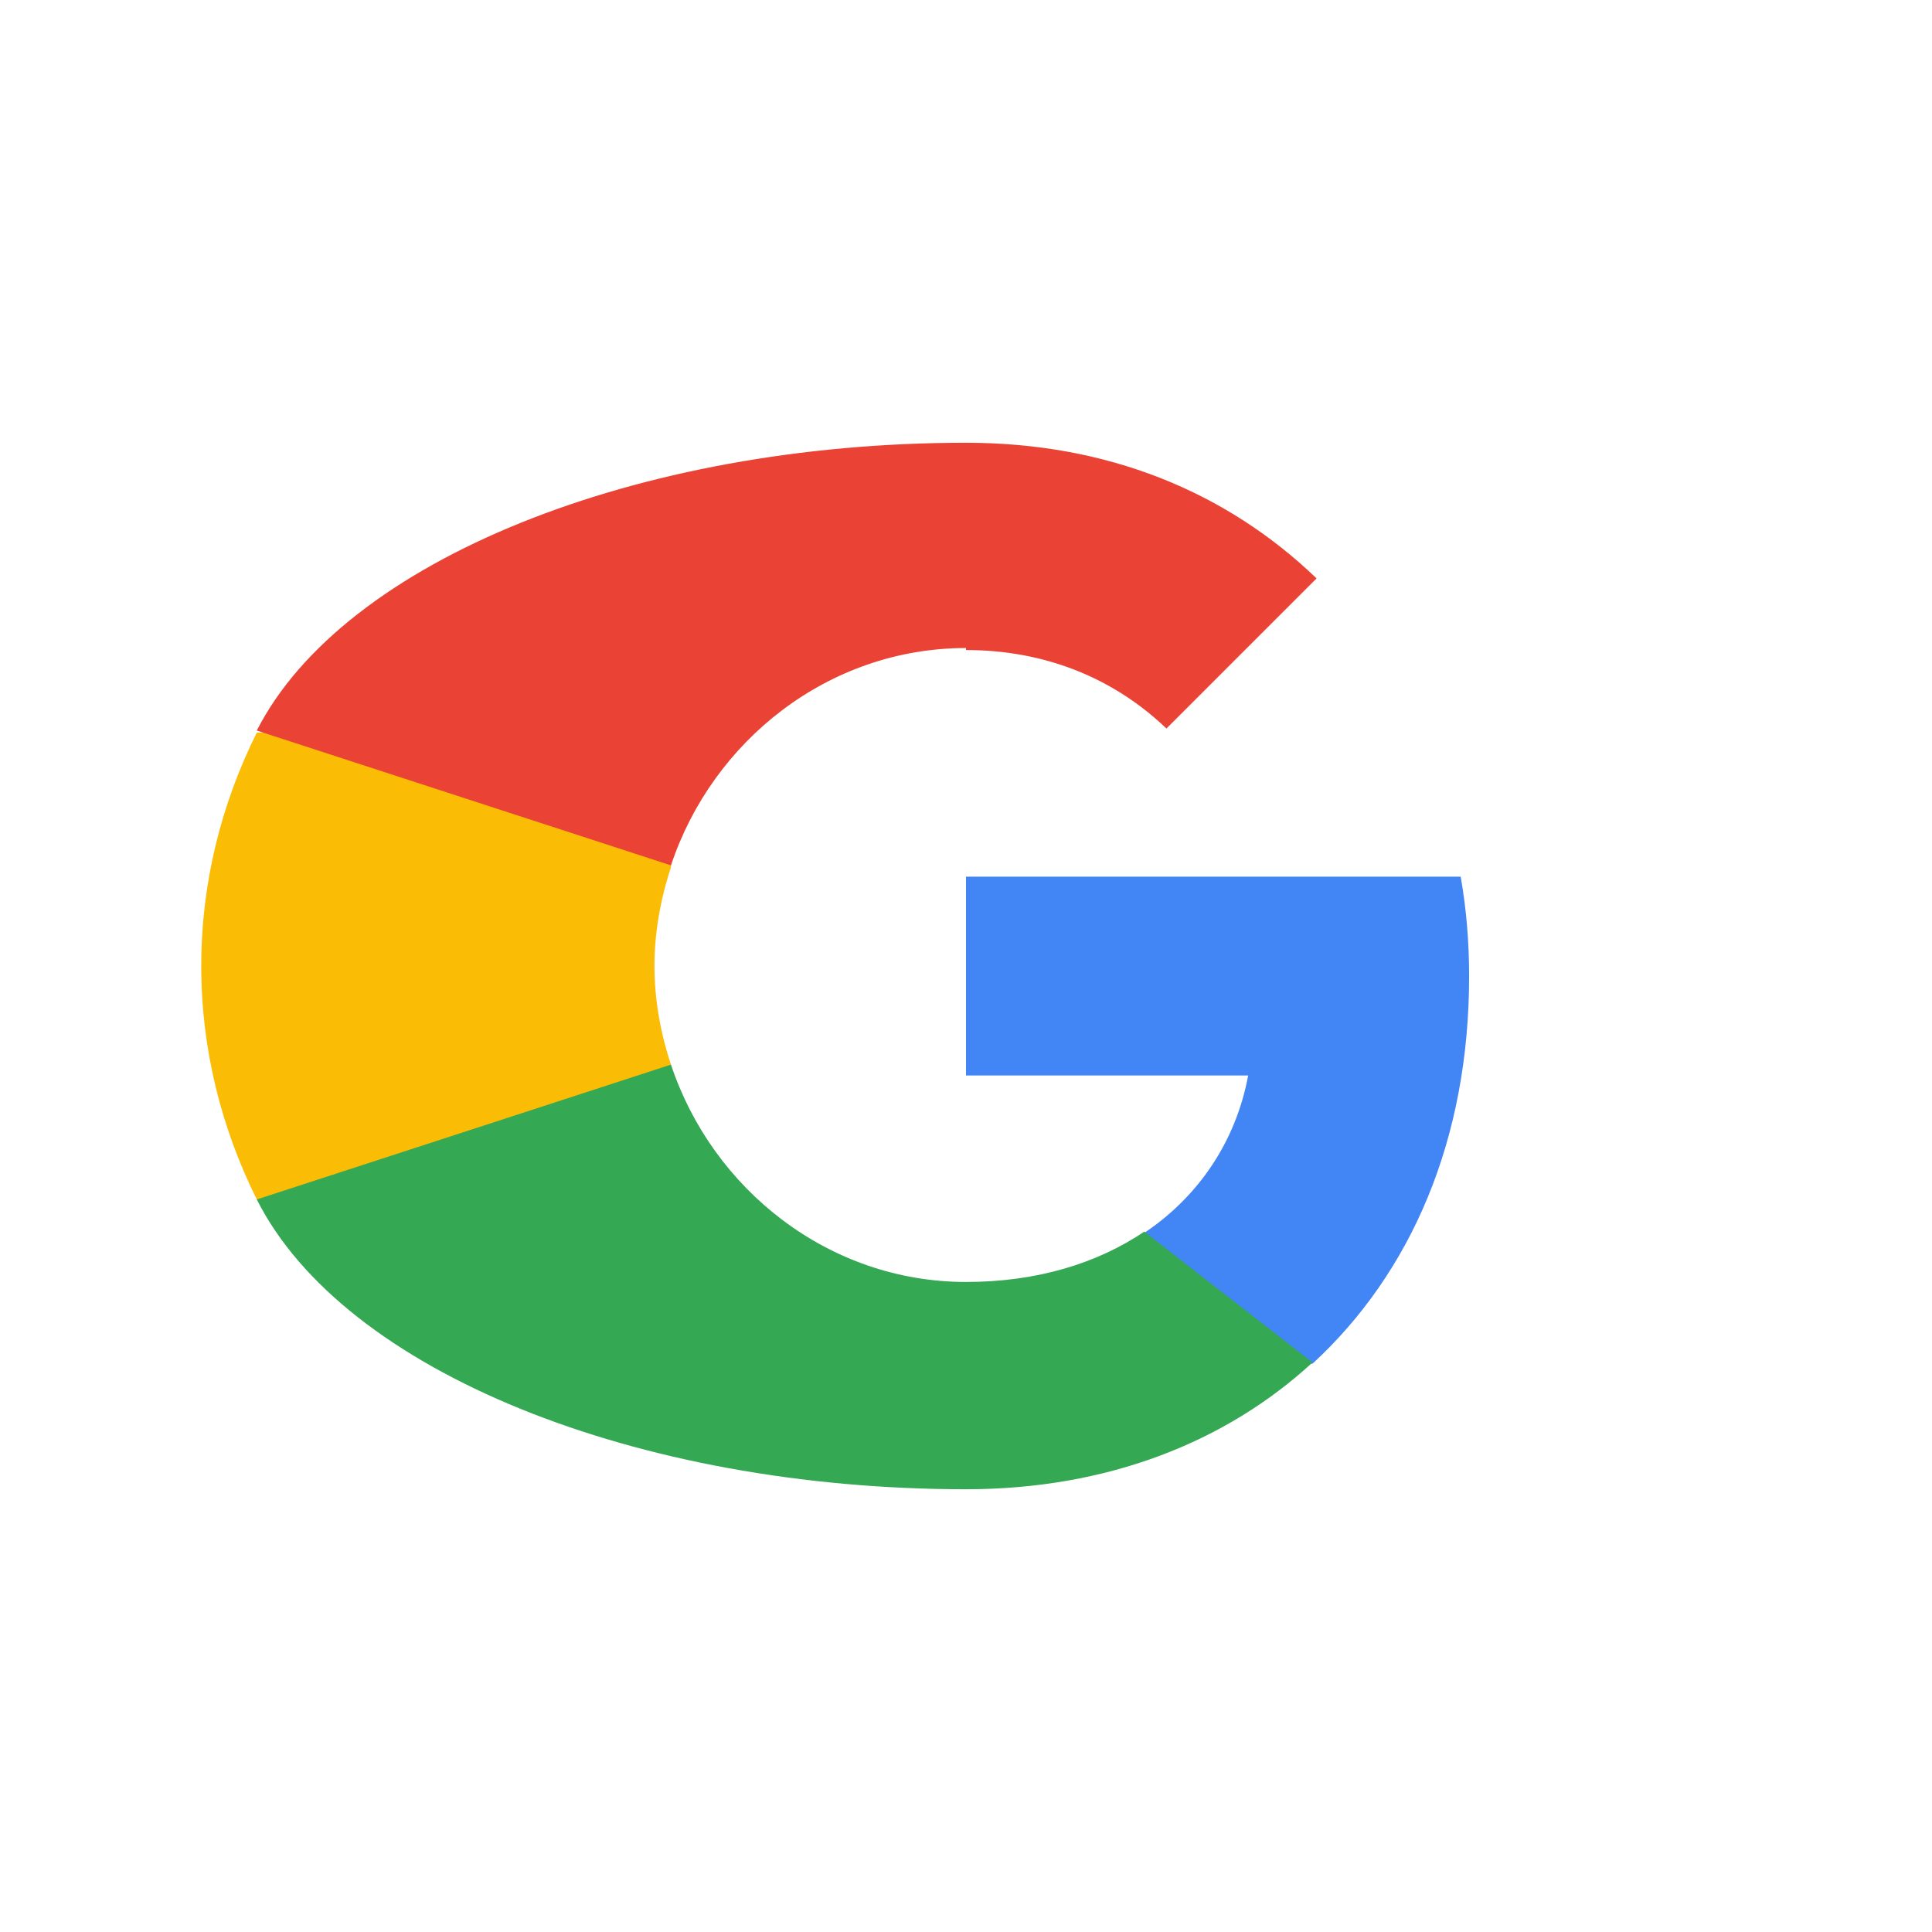
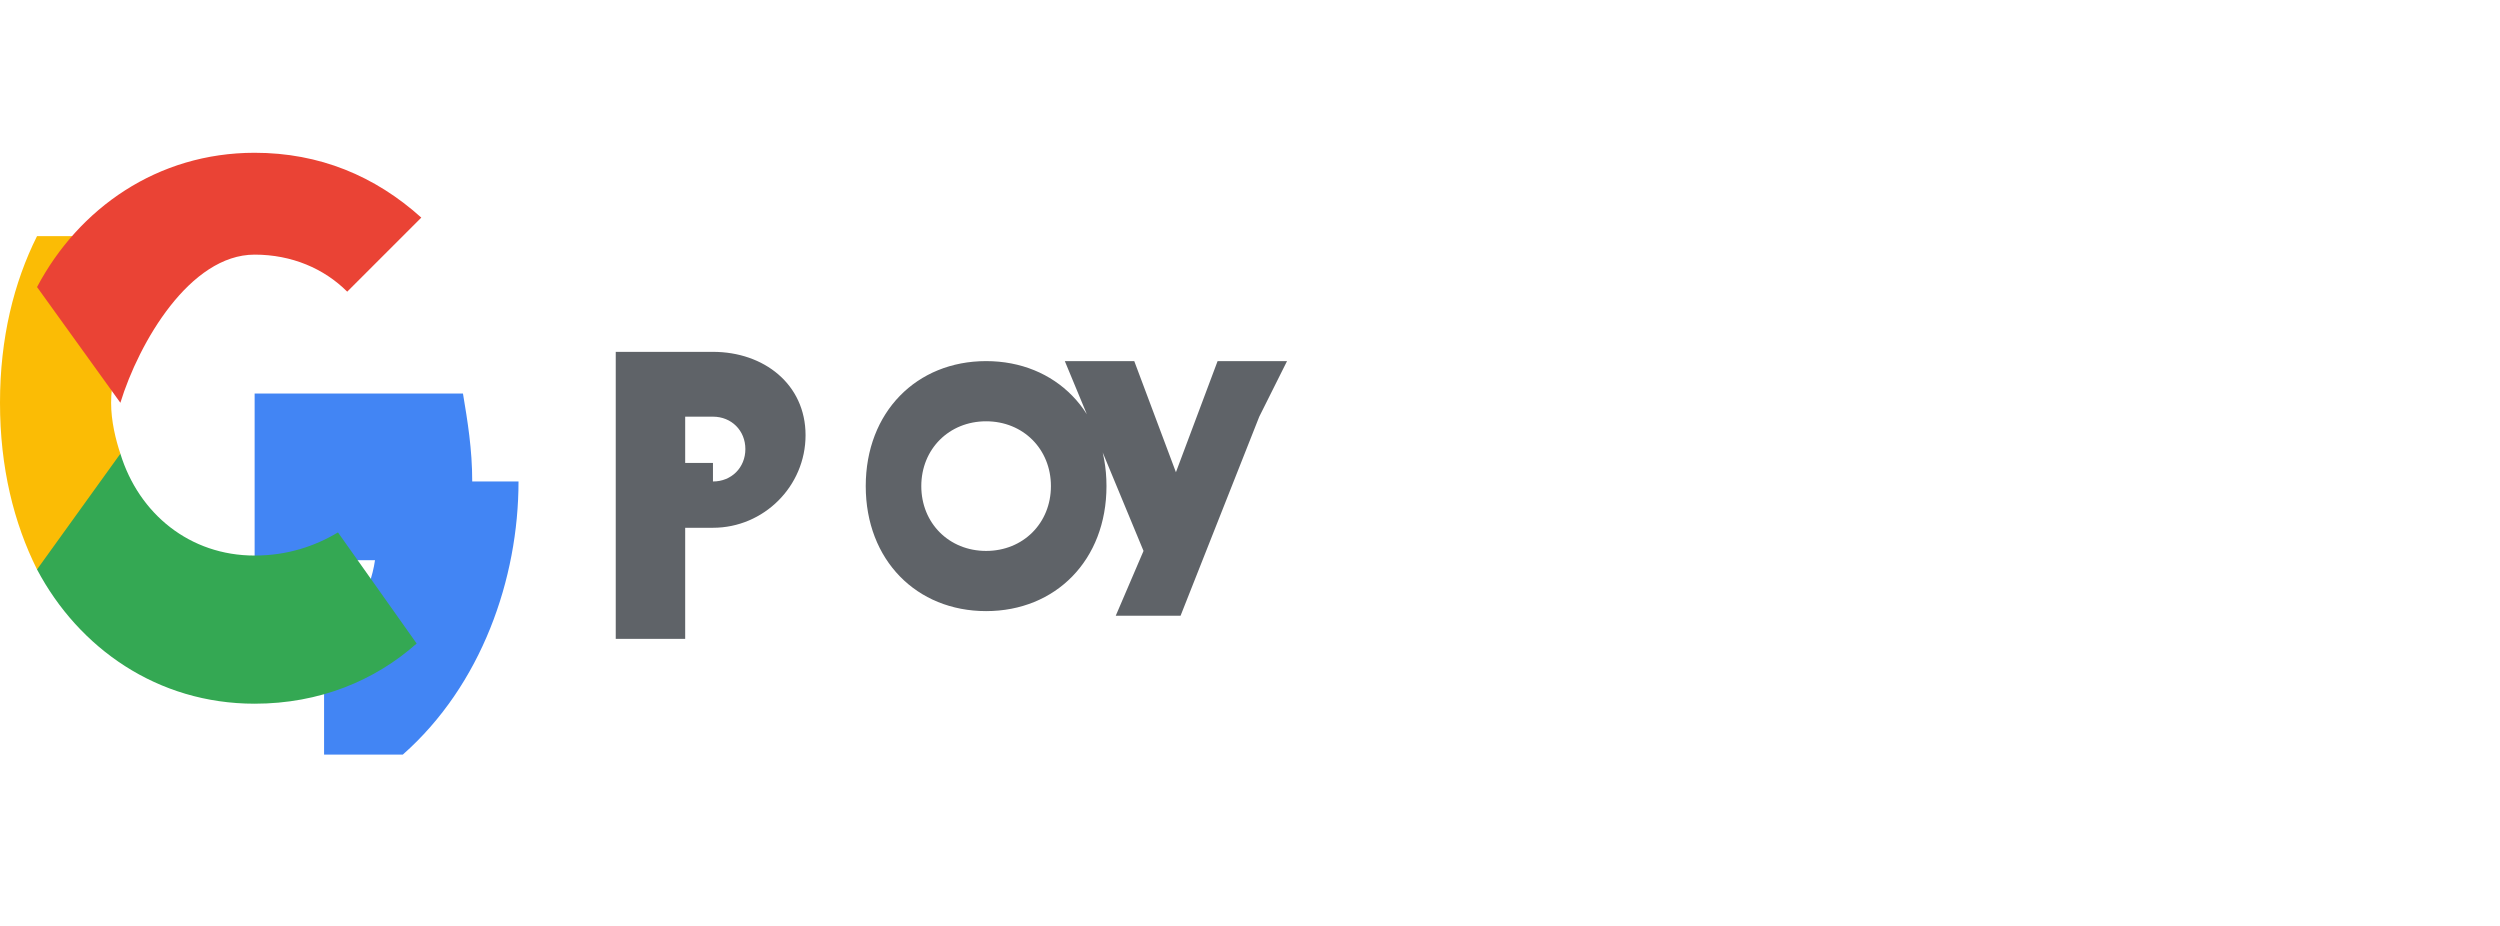
- <svg xmlns="http://www.w3.org/2000/svg" viewBox="0 0 48 48" width="48" height="48">
-   <path fill="#4285F4" d="M36.5 24.25c0-.85-.07-1.68-.21-2.47H24v4.94h7.01c-.3 1.62-1.22 3-2.58 3.91v3.25h4.18c2.44-2.25 3.89-5.55 3.89-9.63z" />
-   <path fill="#34A853" d="M24 37c3.51 0 6.46-1.17 8.61-3.15l-4.18-3.25c-1.16.78-2.65 1.25-4.43 1.25-3.41 0-6.3-2.3-7.33-5.4H6.38v3.35C8.53 34.07 15.82 37 24 37z" />
-   <path fill="#FBBC05" d="M16.67 26.45c-.26-.78-.41-1.62-.41-2.45s.15-1.67.41-2.45v-3.35H6.38C5.5 19.97 5 21.93 5 24s.5 4.03 1.38 5.8l10.29-3.35z" />
-   <path fill="#EA4335" d="M24 16.15c1.91 0 3.63.66 4.98 1.95l3.73-3.73C30.46 12.21 27.51 11 24 11c-8.18 0-15.47 2.93-17.62 7.15l10.29 3.35c1.03-3.1 3.92-5.4 7.33-5.4z" />
+ <svg xmlns="http://www.w3.org/2000/svg" viewBox="0 0 54 20" width="54" height="20">
+   <path d="M10.2 10.4c0-.7-.1-1.3-.2-1.9H5.5v3.6h2.6c-.1.7-.5 1.4-1.1 1.8v2.4h1.7c1.7-1.5 2.5-3.8 2.5-5.9z" fill="#4285F4" />
+   <path d="M5.5 15.2c1.4 0 2.6-.5 3.5-1.3l-1.7-2.4c-.5.3-1.1.5-1.8.5-1.4 0-2.5-.9-2.9-2.2H.8v2.5c.9 1.7 2.6 2.9 4.7 2.9z" fill="#34A853" />
+   <path d="M2.6 9.8c-.1-.3-.2-.7-.2-1.1s.1-.8.2-1.1V5.1H.8C.3 6.1 0 7.3 0 8.7s.3 2.6.8 3.6l1.8-2.5z" fill="#FBBC05" />
+   <path d="M5.5 5.5c.8 0 1.5.3 2 .8l1.6-1.6C8.1 3.8 6.9 3.3 5.5 3.3 3.4 3.3 1.7 4.5.8 6.2l1.8 2.5c.4-1.3 1.5-3.2 2.9-3.2z" fill="#EA4335" />
+   <path d="M15.4 7.6h-2.1v6.2h1.5V11.4h.6c1.1 0 2-.9 2-2s-.9-1.8-2-1.8zm0 2.4h-.6V9.0h.6c.4 0 .7.3.7.7s-.3.7-.7.7zm5.9-.9c-.8 0-1.4.6-1.4 1.4s.6 1.4 1.4 1.4 1.4-.6 1.4-1.4-.6-1.4-1.4-1.4zm0 4.1c-1.5 0-2.6-1.1-2.6-2.7s1.1-2.7 2.6-2.7 2.6 1.1 2.6 2.7-1.1 2.7-2.6 2.7zm5.9-4.2l-1.7 4.3h-1.4l.6-1.4-1.7-4.1h1.5l.9 2.4.9-2.4h1.5z" fill="#5F6368" />
</svg>
